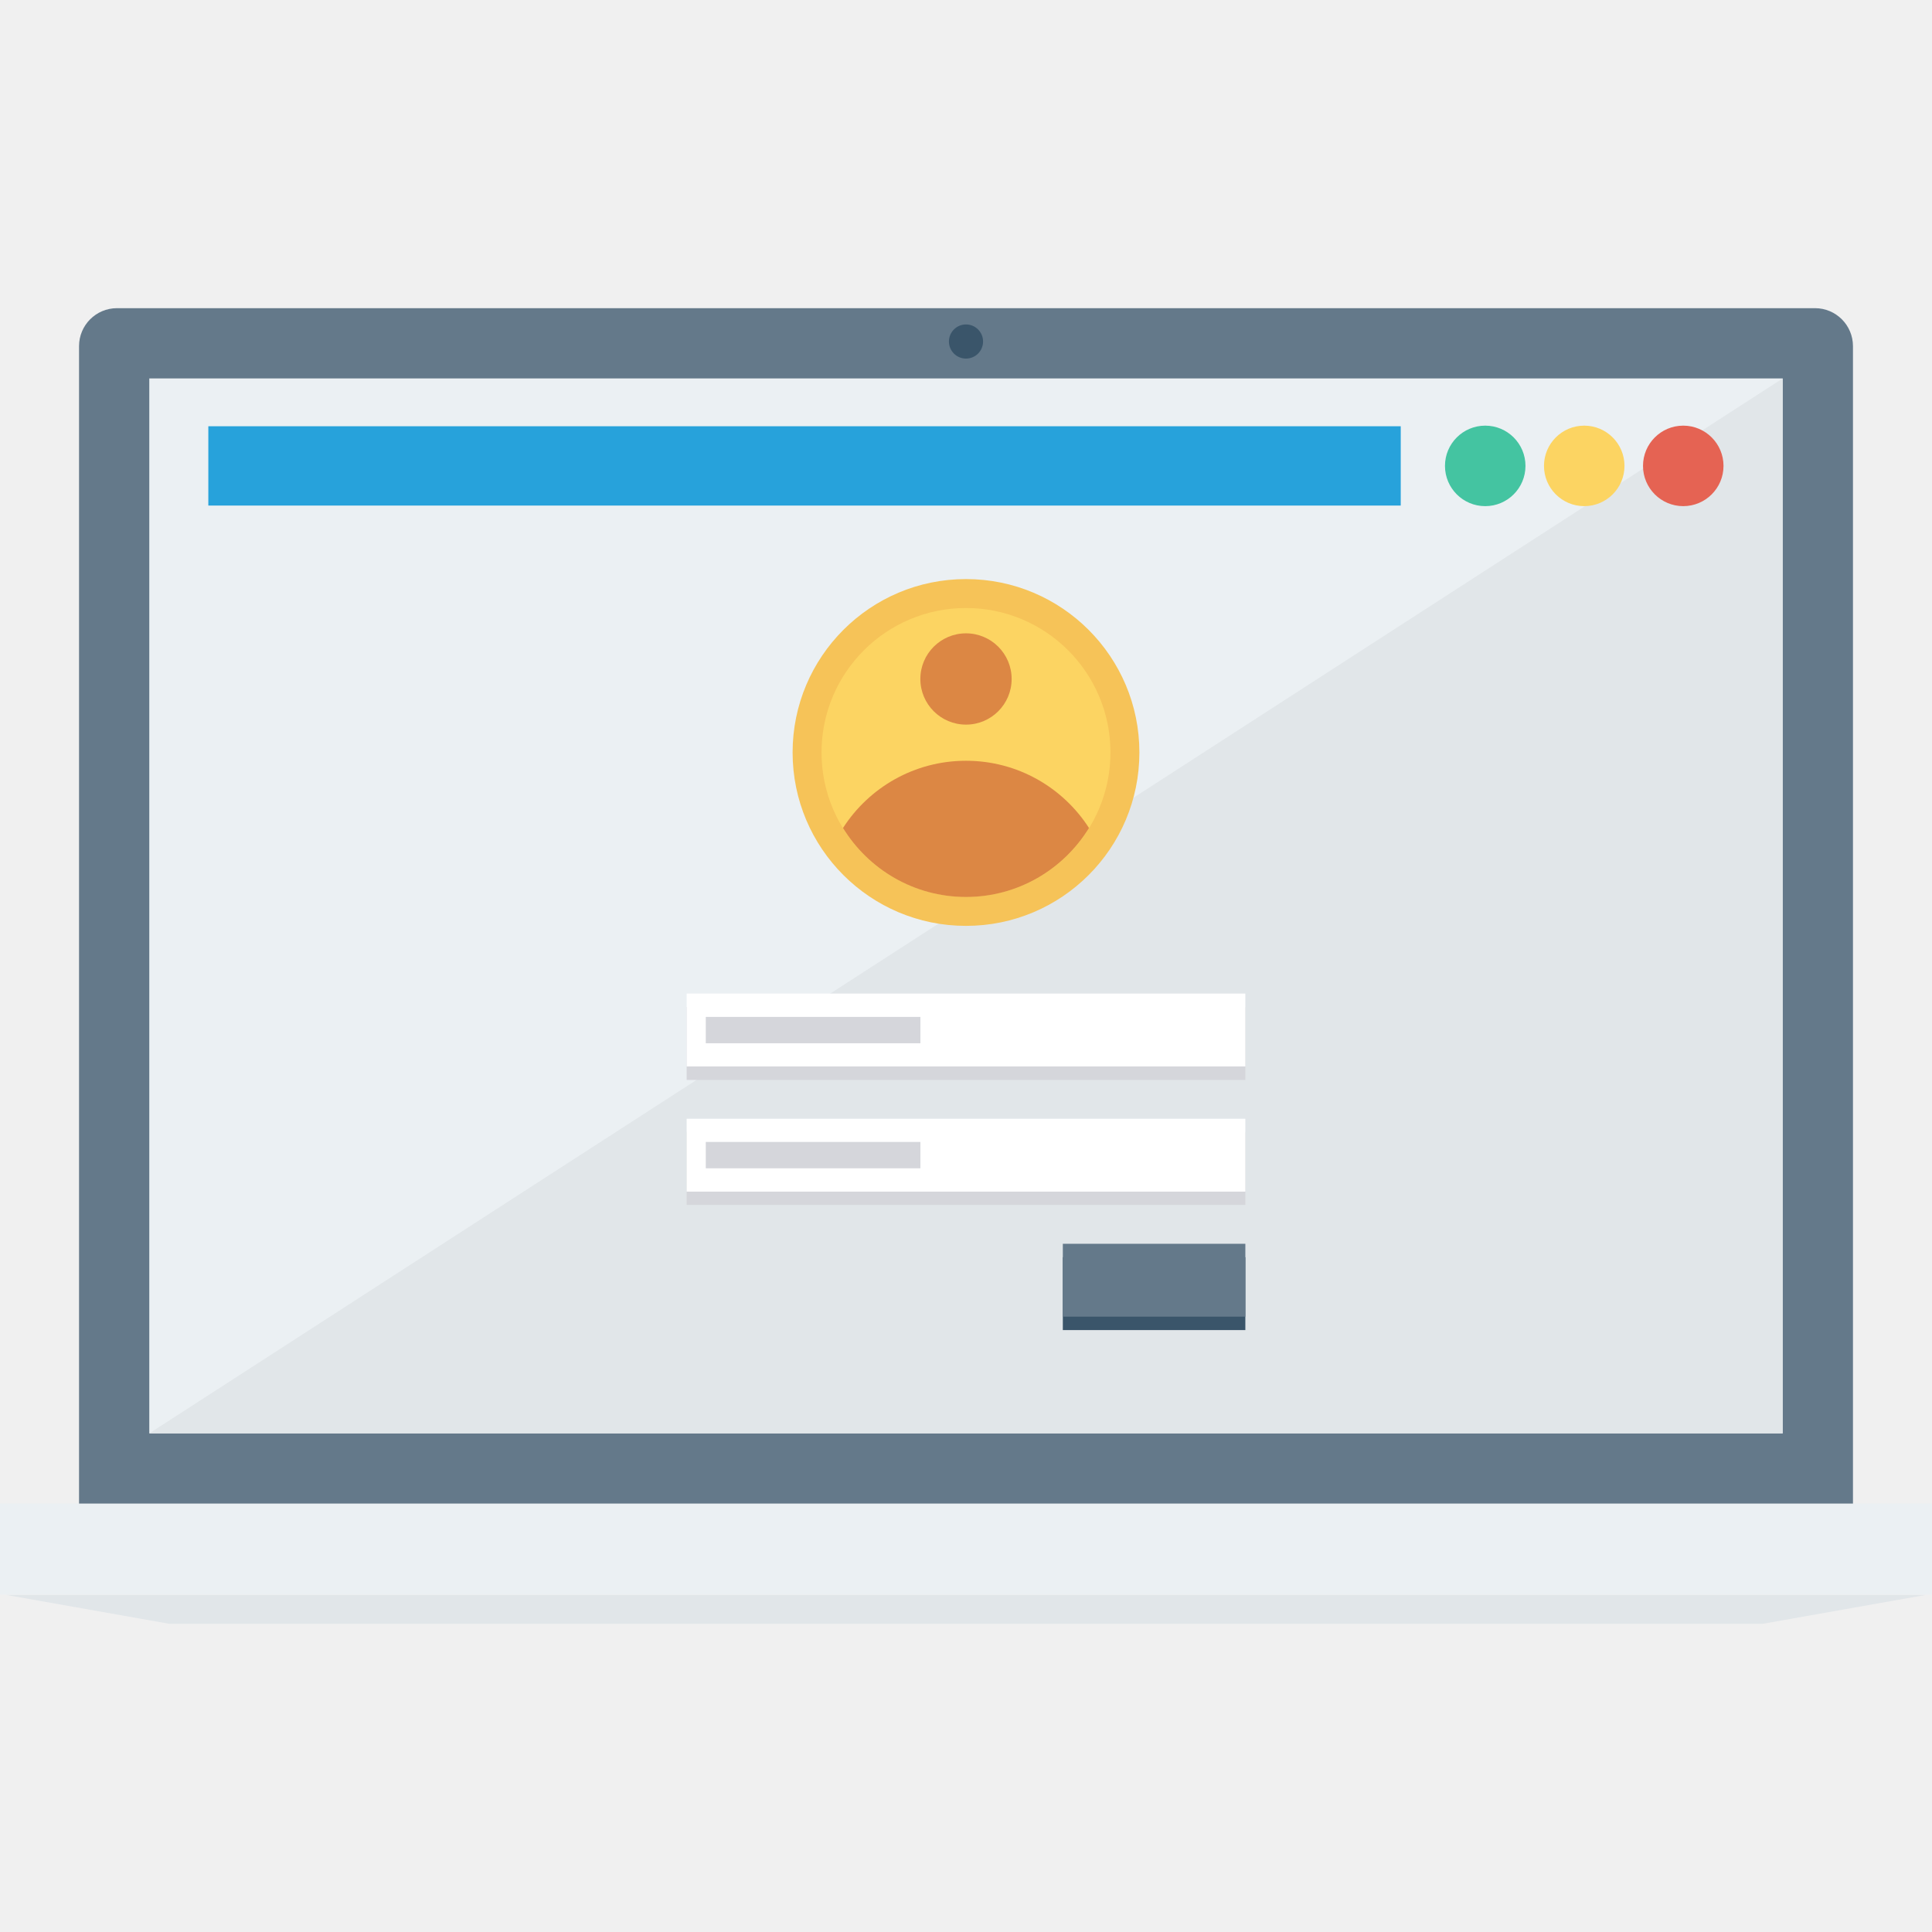
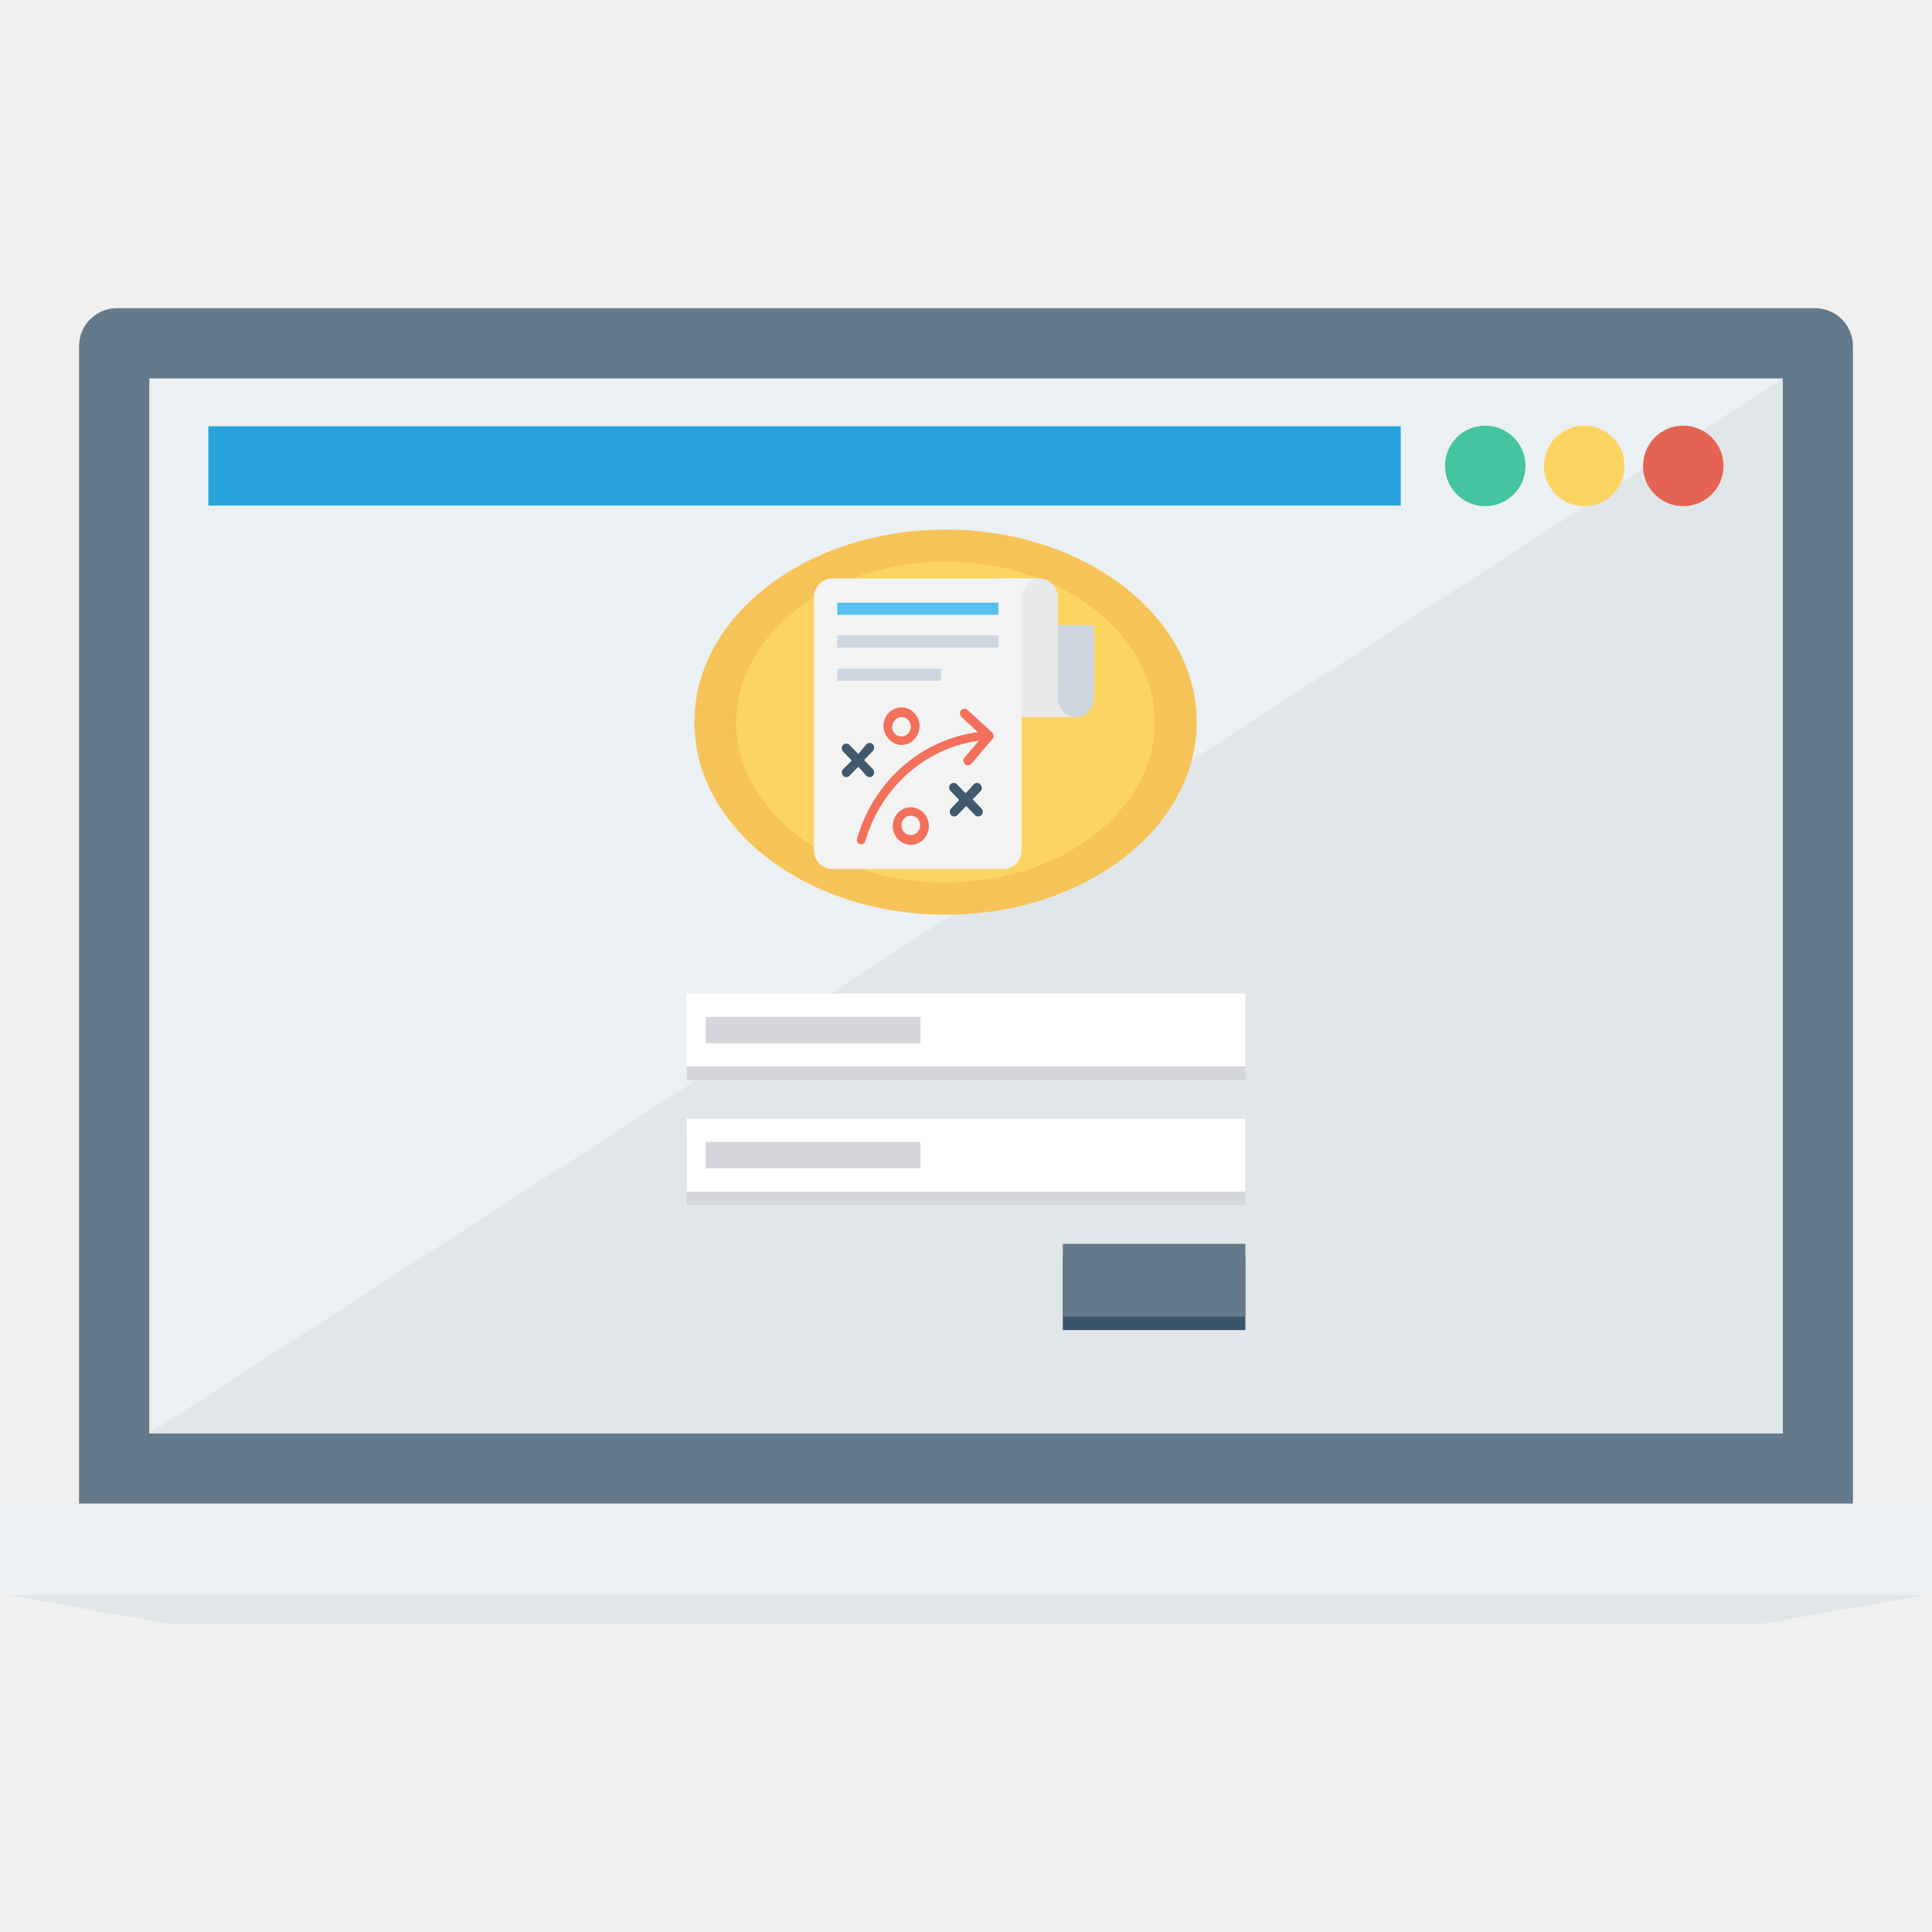
<svg xmlns="http://www.w3.org/2000/svg" version="1.1" id="Layer_1" x="0px" y="0px" viewBox="0 0 491.52 491.52" style="enable-background:new 0 0 491.52 491.52;" xml:space="preserve">
-   <rect y="382.515" style="fill:#EBF0F3;" width="491.52" height="23.148" />
-   <polygon style="fill:#E1E6E9;" points="489.903,405.774 1.617,405.774 43.083,413.119 448.437,413.119 " />
-   <path style="fill:#64798A;" d="M461.75,78.401H29.77c-5.337,0-9.662,4.326-9.662,9.663v294.463h451.305V88.064  C471.413,82.727,467.086,78.401,461.75,78.401z" />
-   <rect x="37.98" y="96.276" style="fill:#EBF0F3;" width="415.539" height="268.39" />
-   <polyline style="fill:#E1E6E9;" points="453.539,96.275 453.539,364.656 37.982,364.656 " />
-   <circle style="fill:#3A556A;" cx="245.76" cy="86.886" r="4.342" />
-   <rect x="53.002" y="108.442" style="fill:#27A2DB;" width="303.36" height="20.178" />
-   <circle style="fill:#44C4A1;" cx="377.856" cy="118.528" r="10.24" />
-   <circle style="fill:#FCD462;" cx="403.046" cy="118.528" r="10.24" />
-   <circle style="fill:#E56353;" cx="428.237" cy="118.528" r="10.24" />
-   <circle style="fill:#F6C358;" cx="245.76" cy="191.437" r="44.114" />
-   <circle style="fill:#FCD462;" cx="245.76" cy="191.437" r="36.751" />
-   <g>
-     <path style="fill:#DC8744;" d="M245.76,228.198c13.249,0,24.825-7.034,31.292-17.548c-6.617-10.285-18.153-17.105-31.292-17.105   s-24.675,6.819-31.292,17.105C220.935,221.165,232.511,228.198,245.76,228.198z" />
-     <circle style="fill:#DC8744;" cx="245.76" cy="172.739" r="11.612" />
+   <defs id="defs83" />
+   <rect y="382.515" style="fill:#EBF0F3;" width="491.52" height="23.148" id="rect2" />
+   <polygon style="fill:#E1E6E9;" points="489.903,405.774 1.617,405.774 43.083,413.119 448.437,413.119 " id="polygon4" />
+   <path style="fill:#64798A;" d="M461.75,78.401H29.77c-5.337,0-9.662,4.326-9.662,9.663v294.463h451.305V88.064  C471.413,82.727,467.086,78.401,461.75,78.401z" id="path6" />
+   <rect x="37.98" y="96.276" style="fill:#EBF0F3;" width="415.539" height="268.39" id="rect8" />
+   <polyline style="fill:#E1E6E9;" points="453.539,96.275 453.539,364.656 37.982,364.656 " id="polyline10" />
+   <rect x="53.002" y="108.442" style="fill:#27A2DB;" width="303.36" height="20.178" id="rect14" />
+   <circle style="fill:#44C4A1;" cx="377.856" cy="118.528" r="10.24" id="circle16" />
+   <circle style="fill:#FCD462;" cx="403.046" cy="118.528" r="10.24" id="circle18" />
+   <circle style="fill:#E56353;" cx="428.237" cy="118.528" r="10.24" id="circle20" />
+   <rect x="174.694" y="256.205" style="fill:#D5D6DB;" width="142.131" height="18.54" id="rect32" />
+   <rect x="174.694" y="252.774" style="fill:#FFFFFF;" width="142.131" height="18.54" id="rect34" />
+   <rect x="174.694" y="288" style="fill:#D5D6DB;" width="142.131" height="18.54" id="rect36" />
+   <rect x="174.694" y="284.621" style="fill:#FFFFFF;" width="142.131" height="18.54" id="rect38" />
+   <rect x="270.392" y="319.846" style="fill:#3A556A;" width="46.438" height="18.54" id="rect40" />
+   <rect x="270.392" y="316.431" style="fill:#64798A;" width="46.438" height="18.54" id="rect42" />
+   <g id="g48">
+     <rect x="179.558" y="258.714" style="fill:#D5D6DB;" width="54.6" height="6.702" id="rect44" />
+     <rect x="179.558" y="290.524" style="fill:#D5D6DB;" width="54.6" height="6.702" id="rect46" />
  </g>
-   <rect x="174.694" y="256.205" style="fill:#D5D6DB;" width="142.131" height="18.54" />
-   <rect x="174.694" y="252.774" style="fill:#FFFFFF;" width="142.131" height="18.54" />
-   <rect x="174.694" y="288" style="fill:#D5D6DB;" width="142.131" height="18.54" />
-   <rect x="174.694" y="284.621" style="fill:#FFFFFF;" width="142.131" height="18.54" />
-   <rect x="270.392" y="319.846" style="fill:#3A556A;" width="46.438" height="18.54" />
-   <rect x="270.392" y="316.431" style="fill:#64798A;" width="46.438" height="18.54" />
-   <g>
-     <rect x="179.558" y="258.714" style="fill:#D5D6DB;" width="54.6" height="6.702" />
-     <rect x="179.558" y="290.524" style="fill:#D5D6DB;" width="54.6" height="6.702" />
+   <g id="g50">
+ </g>
+   <g id="g52">
+ </g>
+   <g id="g54">
+ </g>
+   <g id="g56">
+ </g>
+   <g id="g58">
+ </g>
+   <g id="g60">
+ </g>
+   <g id="g62">
+ </g>
+   <g id="g64">
+ </g>
+   <g id="g66">
+ </g>
+   <g id="g68">
+ </g>
+   <g id="g70">
+ </g>
+   <g id="g72">
+ </g>
+   <g id="g74">
+ </g>
+   <g id="g76">
+ </g>
+   <g id="g78">
+ </g>
+   <g id="g38" transform="translate(350.0691,-557.9932)" />
+   <g id="g40" transform="translate(350.0691,-557.9932)" />
+   <g id="g42" transform="translate(350.0691,-557.9932)" />
+   <g id="g44" transform="translate(350.0691,-557.9932)" />
+   <g id="g46" transform="translate(350.0691,-557.9932)" />
+   <g id="g48-6" transform="translate(350.0691,-557.9932)" />
+   <g id="g50-7" transform="translate(350.0691,-557.9932)" />
+   <g id="g52-5" transform="translate(350.0691,-557.9932)" />
+   <g id="g54-3" transform="translate(350.0691,-557.9932)" />
+   <g id="g56-5" transform="translate(350.0691,-557.9932)" />
+   <g id="g58-6" transform="translate(350.0691,-557.9932)" />
+   <g id="g60-2" transform="translate(350.0691,-557.9932)" />
+   <g id="g62-9" transform="translate(350.0691,-557.9932)" />
+   <g id="g64-1" transform="translate(350.0691,-557.9932)" />
+   <g id="g66-2" transform="translate(350.0691,-557.9932)" />
+   <ellipse style="fill:#3a556a;stroke-width:1.868" cx="69.771" cy="-288.009" id="circle12" rx="9.159" ry="7.179" />
+   <ellipse style="fill:#f6c358;stroke-width:1.268" cx="240.553" cy="183.721" id="circle22" rx="63.9" ry="48.986" />
+   <ellipse style="fill:#fcd462;stroke-width:1.268" cx="240.553" cy="183.721" id="circle24" rx="53.234" ry="40.809" />
+   <g id="g6" transform="matrix(0.1391958,0,0,0.1443408,207.0643,147.1722)">
+     <polygon style="fill:#f3f3f3" points="412.8,0 412.8,59.733 315.733,59.733 346.667,0 " id="polygon2" />
+     <path style="fill:#f3f3f3" d="M 379.733,0 H 33.067 C 14.933,0 0,14.933 0,33.067 V 478.934 C 0,497.067 14.933,512 33.067,512 h 313.6 c 18.133,0 33.067,-14.933 33.067,-33.067 V 0 Z" id="path4" />
  </g>
-   <g>
- </g>
-   <g>
- </g>
-   <g>
- </g>
-   <g>
- </g>
-   <g>
- </g>
-   <g>
- </g>
-   <g>
- </g>
-   <g>
- </g>
-   <g>
- </g>
-   <g>
- </g>
-   <g>
- </g>
-   <g>
- </g>
-   <g>
- </g>
-   <g>
- </g>
-   <g>
- </g>
+   <rect x="213.003" y="153.331" style="fill:#55c0eb;stroke-width:0.142" width="40.979" height="3.079" id="rect8-3" />
+   <g id="g14" transform="matrix(0.1391958,0,0,0.1443408,207.0643,147.1722)">
+     <rect x="42.667" y="100.267" style="fill:#ced6e0" width="294.4" height="21.333" id="rect10" />
+     <rect x="42.667" y="158.933" style="fill:#ced6e0" width="189.867" height="21.333" id="rect12" />
+   </g>
+   <g id="g20" transform="matrix(0.1391958,0,0,0.1443408,207.0643,147.1722)">
+     <polygon style="fill:#e8eae9" points="478.933,195.2 397.867,195.2 412.8,244.267 478.933,244.267 " id="polygon16" />
+     <path style="fill:#e8eae9" d="M 445.867,244.267 H 379.734 V 33.067 C 379.733,14.933 394.667,0 412.8,0 v 0 c 18.133,0 33.067,14.933 33.067,33.067 z" id="path18" />
+   </g>
+   <path style="fill:#ced6e0;stroke-width:0.142" d="m 269.127,159.027 v 18.63 c 0,2.617 2.079,4.773 4.603,4.773 2.524,0 4.603,-2.156 4.603,-4.773 v -18.63 z" id="path22" />
+   <path style="fill:#f3705a;stroke-width:0.142" d="m 252.349,186.279 -6.236,-5.697 c -0.445,-0.462 -1.188,-0.308 -1.633,0.154 -0.445,0.462 -0.297,1.232 0.149,1.694 l 4.157,3.849 c -14.402,1.848 -26.577,12.471 -30.734,27.098 -0.149,0.616 0.149,1.232 0.742,1.386 0.594,0.154 1.188,-0.154 1.336,-0.77 4.009,-13.703 15.293,-23.71 28.953,-25.558 l -3.712,4.311 c -0.445,0.462 -0.297,1.232 0.149,1.694 v 0 c 0.445,0.462 1.188,0.308 1.633,-0.154 l 5.494,-6.466 c 0.297,-0.308 0.148,-1.078 -0.297,-1.54 z" id="path24" />
+   <g id="g30" transform="matrix(0.1391958,0,0,0.1443408,207.0643,147.1722)">
+     <path style="fill:#415a6b" d="m 304,362.667 v 0 c -3.2,-3.2 -8.533,-3.2 -11.733,0 l -14.933,16 -16,-16 c -3.2,-3.2 -8.533,-3.2 -11.733,0 v 0 c -3.2,3.2 -3.2,8.533 0,11.733 l 16,16 -14.933,14.933 c -3.2,3.2 -3.2,8.533 0,11.733 v 0 c 3.2,3.2 8.533,3.2 11.733,0 l 16,-16 16,16 c 3.2,3.2 8.533,3.2 11.733,0 v 0 c 3.2,-3.2 3.2,-8.533 0,-11.733 l -16,-16 16,-16 C 307.2,371.2 307.2,365.867 304,362.667 Z" id="path26" />
+     <path style="fill:#415a6b" d="m 96,347.733 c 3.2,3.2 8.533,3.2 11.733,0 v 0 c 3.2,-3.2 3.2,-8.533 0,-11.733 l -16,-16 16,-16 c 3.2,-3.2 3.2,-8.533 0,-11.733 v 0 c -3.2,-3.2 -8.533,-3.2 -11.733,0 l -14.933,17.067 -16,-16 c -3.2,-3.2 -8.533,-3.2 -11.733,0 v 0 c -3.2,3.2 -3.2,8.533 0,11.733 l 16,16 -16,14.933 c -3.2,3.2 -3.2,8.533 0,11.733 v 0 c 3.2,3.2 8.533,3.2 11.733,0 l 16,-16 z" id="path28" />
+   </g>
+   <g id="g36" transform="matrix(0.1391958,0,0,0.1443408,207.0643,147.1722)">
+     <path style="fill:#f3705a" d="m 160,293.333 c 18.133,0 33.067,-14.933 33.067,-33.067 0,-18.133 -14.933,-33.067 -33.067,-33.067 -18.134,0 -33.067,14.933 -33.067,33.067 1.067,18.134 16,33.067 33.067,33.067 z m 0,-49.066 c 9.6,0 17.067,7.467 17.067,17.067 0,9.6 -7.467,17.066 -17.067,17.066 -9.6,0 -17.067,-7.467 -17.067,-17.067 1.067,-9.6 8.534,-17.066 17.067,-17.066 z" id="path32" />
+     <path style="fill:#f3705a" d="m 177.067,403.2 c -18.133,0 -33.067,14.933 -33.067,33.067 0,18.134 14.933,33.067 33.067,33.067 18.134,0 33.067,-14.933 33.067,-33.067 0,-18.134 -14.934,-33.067 -33.067,-33.067 z m 0,49.067 c -9.6,0 -17.067,-7.467 -17.067,-17.067 0,-9.6 7.467,-17.067 17.067,-17.067 9.6,0 17.067,7.467 17.067,17.067 0,9.6 -7.467,17.067 -17.067,17.067 z" id="path34" />
+   </g>
</svg>
